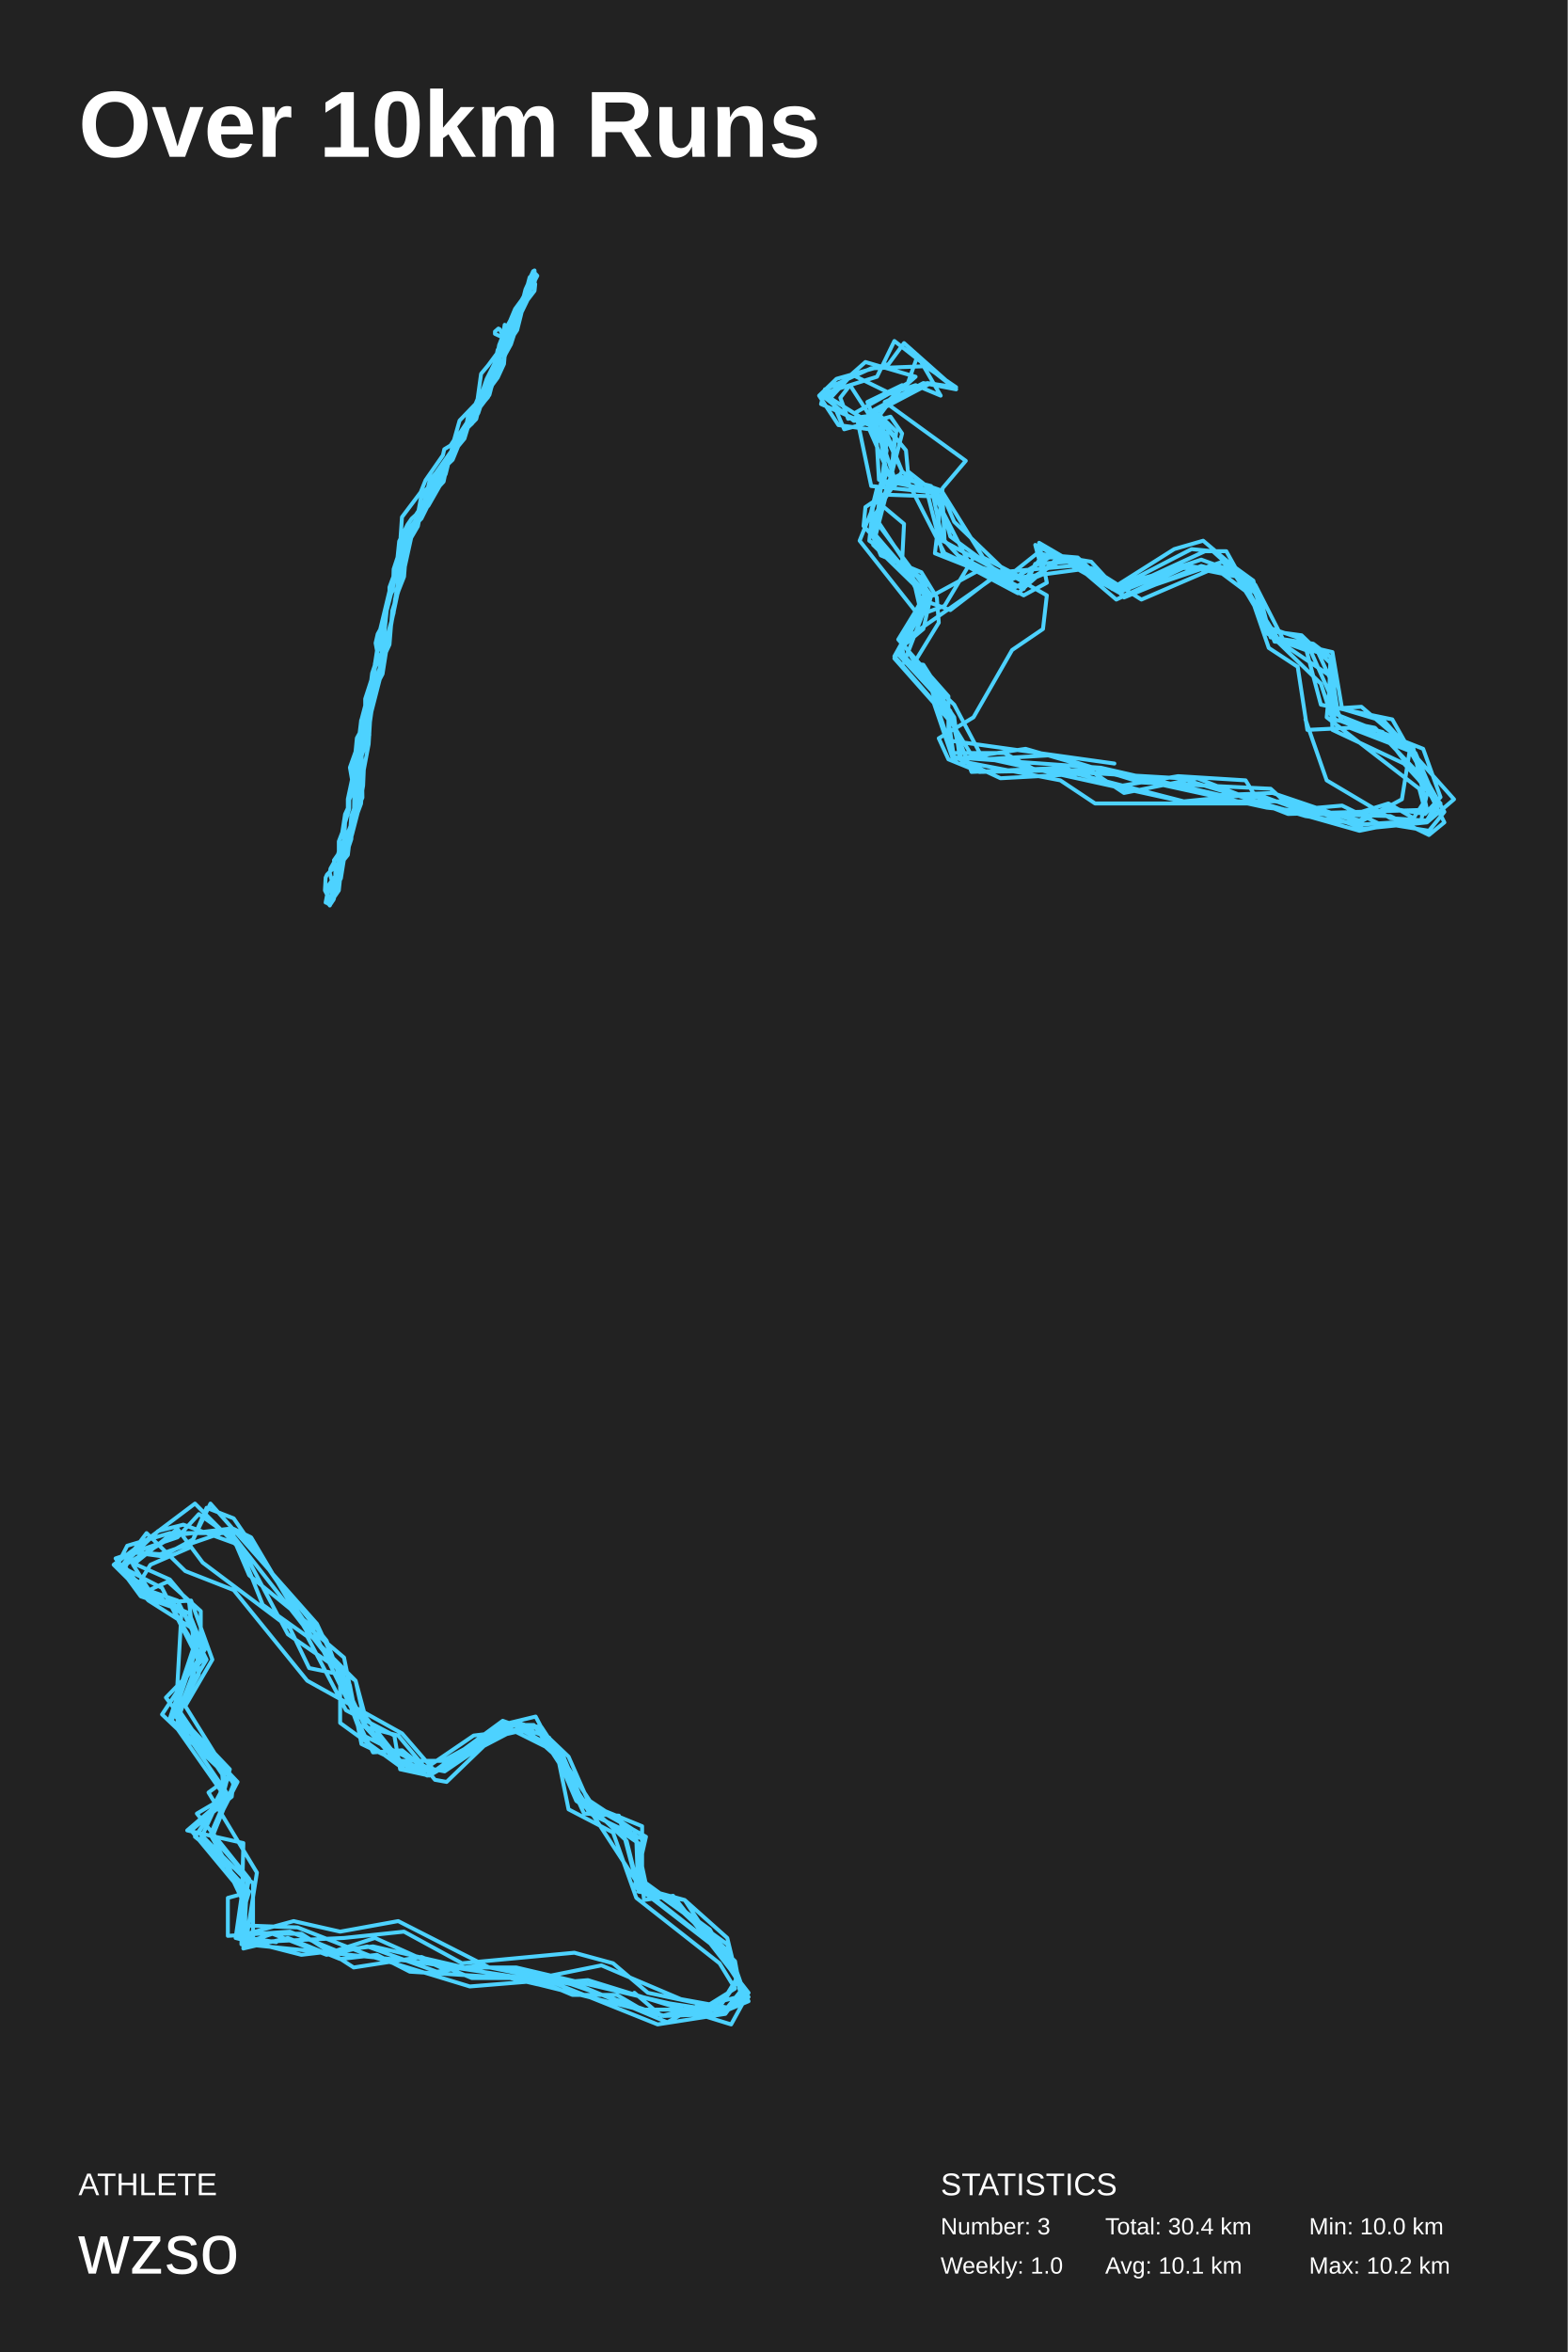
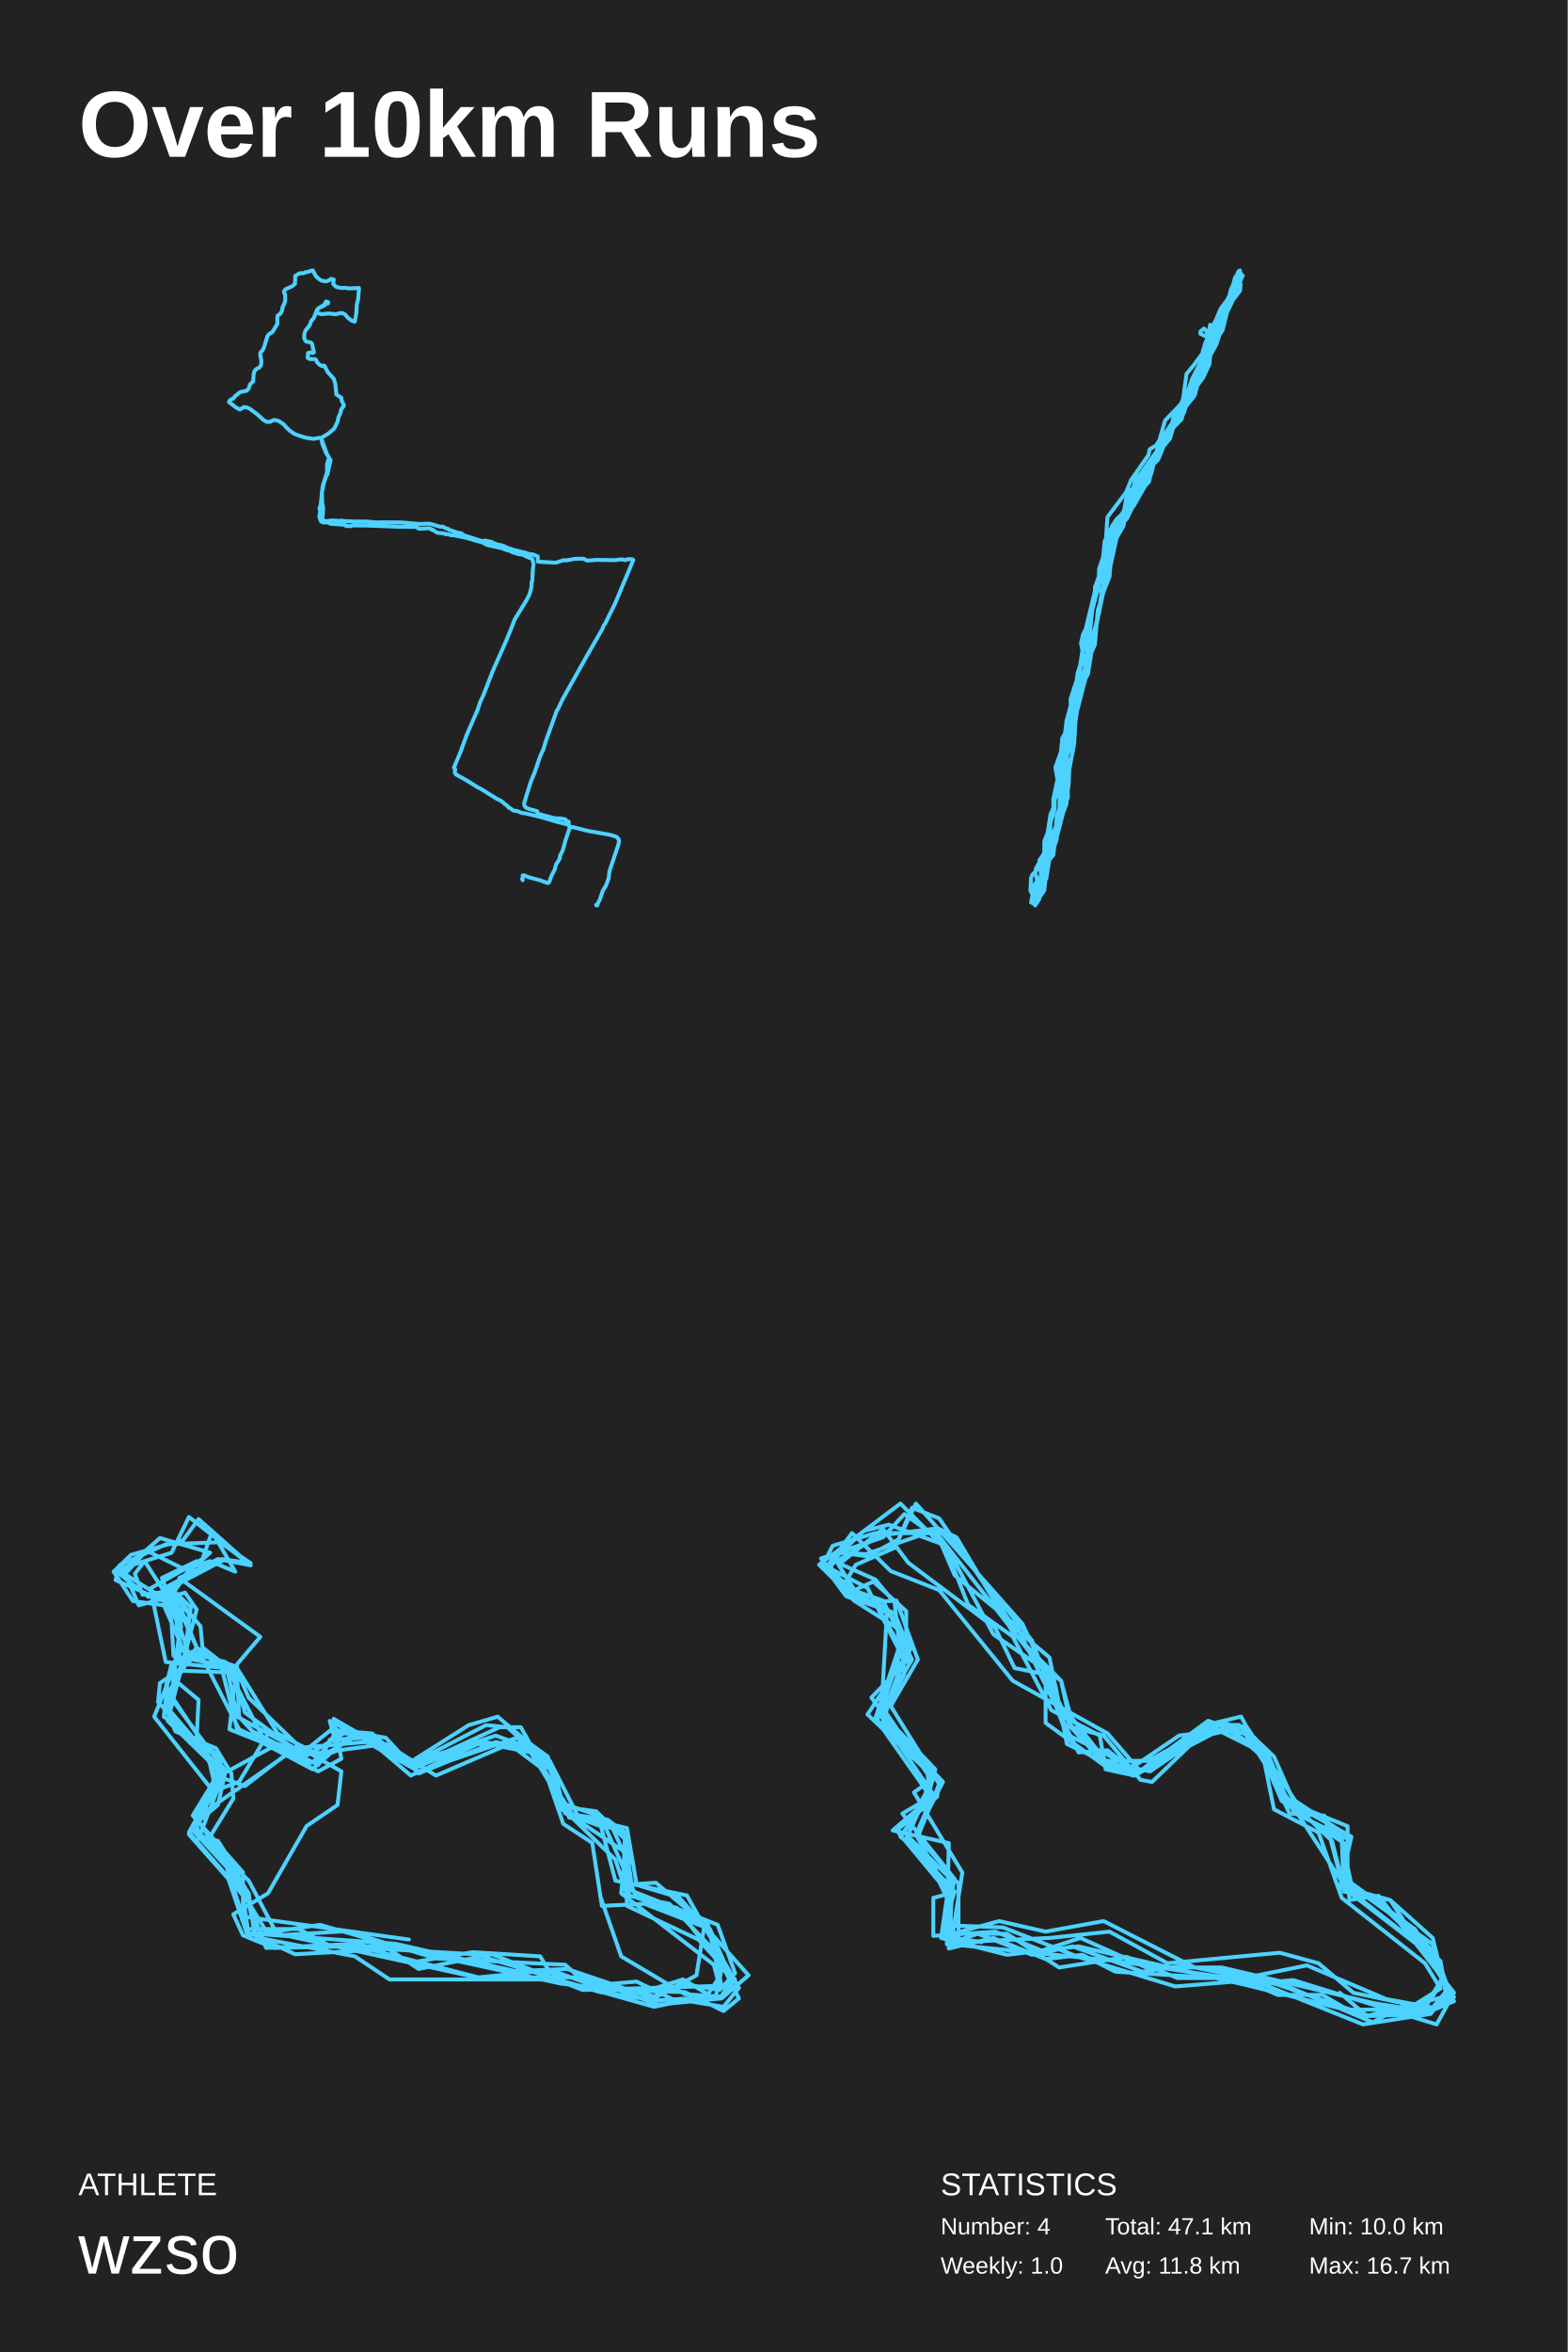
<svg xmlns="http://www.w3.org/2000/svg" baseProfile="full" height="300mm" version="1.1" viewBox="0,0,200,300" width="200mm">
  <defs />
  <rect fill="#222222" height="300" width="200" x="0" y="0" />
  <text fill="#FFFFFF" style="font-size:12px; font-family:Arial; font-weight:bold;" x="10" y="20">Over 10km Runs</text>
  <text fill="#FFFFFF" style="font-size:4px; font-family:Arial" x="10" y="280">ATHLETE</text>
  <text fill="#FFFFFF" style="font-size:9px; font-family:Arial" x="10" y="290">wzso</text>
  <text fill="#FFFFFF" style="font-size:4px; font-family:Arial" x="120" y="280">STATISTICS</text>
-   <text fill="#FFFFFF" style="font-size:3px; font-family:Arial" x="120" y="285">Number: 3</text>
+   <text fill="#FFFFFF" style="font-size:3px; font-family:Arial" x="120" y="285">Number: 4</text>
  <text fill="#FFFFFF" style="font-size:3px; font-family:Arial" x="120" y="290">Weekly: 1.0</text>
-   <text fill="#FFFFFF" style="font-size:3px; font-family:Arial" x="141" y="285">Total: 30.4 km</text>
-   <text fill="#FFFFFF" style="font-size:3px; font-family:Arial" x="141" y="290">Avg: 10.1 km</text>
+   <text fill="#FFFFFF" style="font-size:3px; font-family:Arial" x="141" y="285">Total: 47.1 km</text>
+   <text fill="#FFFFFF" style="font-size:3px; font-family:Arial" x="141" y="290">Avg: 11.8 km</text>
  <text fill="#FFFFFF" style="font-size:3px; font-family:Arial" x="167" y="285">Min: 10.0 km</text>
-   <text fill="#FFFFFF" style="font-size:3px; font-family:Arial" x="167" y="290">Max: 10.2 km</text>
-   <polyline fill="none" points="64.296,42.677 64.65,43.158 64.473,43.639 62.26,46.621 61.375,47.68 60.843,51.528 60.047,53.837 59.338,55.087 58.099,56.626 56.151,60.282 55.089,61.725 54.203,62.591 53.672,63.649 53.229,66.054 51.016,69.132 50.75,72.403 49.334,77.887 48.803,82.985 48.448,83.947 47.829,84.621 47.563,88.276 46.766,90.777 46.501,93.567 46.058,95.491 45.615,97.896 45.792,100.301 45.35,103.572 44.553,106.938 42.605,109.728 43.136,113.095 42.074,115.5 42.782,114.057 42.871,111.46 43.668,109.921 44.376,109.055 44.641,106.842 44.996,105.015 45.704,103.091 45.881,101.936 45.704,98.665 45.881,96.645 46.235,94.818 46.766,93.952 47.032,90.97 47.475,89.238 48.006,87.699 48.271,85.775 49.688,80.965 50.485,76.251 51.547,73.558 51.901,69.132 53.583,66.15 53.761,65.381 54.646,64.515 56.239,61.725 56.859,60.282 56.771,59.705 58.896,56.145 59.161,55.087 60.755,53.452 61.109,52.009 62.26,50.662 62.791,49.123 63.499,48.161 64.296,46.429 64.385,45.371 65.182,43.928 66.421,40.08 67.306,38.252 68.192,37.097 68.28,36.232 67.926,36.232 67.572,36.713 67.306,37.675 65.27,41.33 64.562,43.639 63.588,45.563 62.525,48.545 61.375,50.373 60.047,53.163 58.453,55.568 57.656,57.204 57.39,58.262 54.823,61.244 53.938,64.996 53.052,66.535 52.078,67.401 51.016,69.613 50.662,73.077 49.511,76.251 49.511,77.117 49.157,77.887 48.36,81.638 48.803,83.466 47.74,85.294 47.386,88.565 46.058,92.413 45.792,95.876 45.261,97.319 45.173,103.091 44.818,105.111 44.022,107.131 43.49,107.612 43.136,108.959 43.225,110.017 41.72,111.556 41.543,111.941 41.454,113.576 41.897,114.442 42.251,114.249 43.49,112.037 44.199,107.612 45.084,104.149 46.058,101.263 45.792,97.704 46.235,95.491 46.501,94.24 47.032,93.278 47.386,90.777 48.448,86.641 48.803,85.967 49.245,83.178 49.688,82.216 50.042,77.887 51.282,73.942 52.698,67.497 55.266,63.36 58.276,56.434 59.515,54.125 59.692,53.163 61.552,51.047 62.26,49.508 63.057,46.91 64.916,43.543 66.244,39.695 68.192,35.847 68.015,35.173 68.28,35.654 68.192,36.039 67.129,37.867 64.739,43.254 64.473,44.313 63.322,46.429 63.145,47.776 59.869,53.837 57.213,58.166 56.682,59.993 55.089,62.302 53.761,64.515 53.406,66.15 51.901,68.074 50.662,71.249 50.219,72.596 50.131,75.289 49.511,76.444 48.714,79.907 48.183,80.869 47.917,82.023 48.094,82.985 47.652,85.871 46.589,89.142 46.589,90.008 46.058,92.028 45.704,95.01 45.084,97.511 45.084,100.589 44.553,102.032 44.553,103.187 44.022,104.918 43.933,106.746 43.49,108.766 43.668,109.44 43.225,113.576 42.162,115.115 42.517,114.827 42.694,113.672 42.074,111.364 42.162,110.786 44.553,106.554 45.084,104.245 46.235,101.744 46.146,96.357 47.12,93.759 47.032,92.22 47.209,90.97 47.652,89.719 47.74,87.41 49.245,82.697 51.636,71.345 51.901,68.459 52.167,67.882 52.964,67.016 54.115,65.092 56.594,59.512 58.187,56.915 59.781,53.74 62.171,50.373 62.614,49.123 63.676,47.391 65.093,43.543 65.801,40.753 68.192,35.27 68.192,34.5 68.015,34.596 67.661,35.366 67.129,37.578 64.916,41.427 64.208,43.928 63.499,44.601 63.145,46.237 62.083,48.353 61.552,49.892 61.109,50.47 60.666,51.528 58.63,53.644 57.922,56.145 57.479,56.819 56.682,57.3 56.505,58.069 54.292,61.244 53.672,62.783 51.282,65.958 51.104,68.555 51.37,69.71 51.104,71.153 49.688,75.385 49.068,79.522 48.006,83.755 47.475,88.276 46.766,89.911 46.058,93.182 45.527,94.144 45.35,95.972 45.527,96.742 45.084,98.281 45.527,100.205 45.261,101.551 45.35,102.706 44.818,104.053 44.641,106.361 44.11,107.227 44.022,108.478 43.49,109.151 43.402,111.46 43.048,112.133 42.694,114.057 41.897,115.308 41.897,114.827 42.251,114.346 42.339,113.287 42.782,112.037 42.782,110.69 44.022,109.151 44.907,106.457 45.881,102.706 46.324,100.205 46.412,98.185 47.032,94.914 47.297,90.489 48.98,83.755 48.803,82.504 49.511,80.773 50.219,78.175 50.396,76.444 51.016,73.942 51.016,72.692 51.813,69.229 52.61,67.305 53.761,66.15 55.0,63.649 55.266,62.783 56.151,61.725 56.859,60.474 57.213,59.031 57.125,58.55 57.39,57.877 59.073,55.472 59.958,53.644 62.437,50.373 63.854,44.89 64.562,43.254 65.447,42.292 65.978,40.753 67.041,38.637 67.306,37.097 68.103,35.751 68.103,34.885 67.572,35.366 67.041,37.386 64.473,42.004 63.676,44.024 63.322,45.948 62.26,48.642 61.109,50.758 61.109,52.009 60.047,52.971 58.364,56.434 55.708,60.186 55.443,61.244 55.0,61.917 53.938,64.322 53.052,65.669 52.521,66.15 51.99,66.92 50.927,69.036 50.573,72.499 49.688,74.904 49.688,75.385 48.271,81.254 48.094,82.6 48.183,83.755 47.475,85.871 47.032,89.43 46.058,91.932 46.146,93.375 45.704,94.914 44.641,97.896 44.907,99.435 44.376,101.936 44.376,103.091 44.022,103.86 43.668,106.169 43.225,107.323 43.225,108.959 43.579,109.921 43.225,111.171 41.985,112.806 41.543,115.115 41.808,115.211 42.251,115.211 42.605,114.634 42.782,112.133 43.313,110.979 43.313,110.305 43.933,109.536 44.464,108.093 44.818,107.035 44.907,105.592 46.058,102.513 46.146,101.455 45.615,99.146 45.792,97.223 46.589,94.337 46.766,92.124 47.475,89.911 48.537,84.813 49.157,83.562 49.157,82.504 49.688,80.773 50.75,74.423 50.839,72.115 51.636,69.998 53.318,67.112 53.583,65.669 54.646,64.226 55.0,63.168 56.594,61.436 57.036,59.32 57.745,58.647 58.453,56.915 59.25,55.953 59.692,54.51 60.224,54.029 61.02,52.682 61.463,51.335 62.171,50.277 62.703,48.738 63.322,48.064 63.676,46.621 64.296,45.756 64.827,43.832 65.978,42.1 66.51,39.984 66.51,39.118 68.546,35.173 68.28,34.885 67.838,35.173 67.041,36.905 66.775,37.963 65.713,39.406 64.385,42.581 64.031,42.581 63.765,42.004 63.588,41.908 63.145,42.292 63.145,42.581 63.765,42.87 64.208,42.581 64.385,41.427" stroke="#4dd2ff" stroke-linecap="round" stroke-linejoin="round" stroke-width="0.5" />
-   <polyline fill="none" points="166.543,91.759 169.251,99.535 177.375,104.361 181.315,104.629 182.299,100.071 180.576,96.049 173.682,90.15 169.497,90.418 169.743,83.715 163.834,81.838 160.141,74.598 153.494,68.967 149.801,70.04 142.169,74.866 136.506,71.112 132.813,71.112 130.105,74.866 119.272,70.576 120.257,62.264 123.211,58.778 112.871,51.27 118.287,48.857 121.98,49.393 118.041,46.711 111.147,46.98 105.239,49.661 104.746,51.538 110.901,54.219 112.378,56.096 113.117,60.387 109.67,68.967 117.302,78.62 114.102,83.983 120.995,91.759 121.734,96.853 130.843,95.513 141.922,98.73 161.619,103.021 171.959,104.093 177.129,102.484 180.33,104.361 181.561,102.484 181.068,100.607 169.251,91.491 169.989,83.983 167.527,82.106 162.111,81.301 160.634,75.67 157.926,72.989 151.524,72.185 142.415,76.475 136.752,71.648 132.074,71.917 130.597,75.134 122.226,70.844 120.503,68.967 120.257,63.604 115.825,60.118 115.579,57.437 111.394,52.342 117.795,48.857 121.98,49.661 115.333,43.762 113.363,46.443 106.716,48.32 104.5,50.465 106.962,54.219 110.901,54.756 112.625,56.633 114.348,61.727 111.394,64.409 110.901,68.967 118.041,74.062 118.287,76.743 114.594,83.446 121.242,90.686 122.719,97.121 135.275,99.535 139.707,102.484 161.126,102.484 173.436,105.97 177.375,105.166 182.299,105.97 184.269,103.557 177.622,91.759 168.512,89.882 166.296,81.57 161.619,79.961 158.91,75.402 154.971,72.453 145.616,76.475 139.214,72.453 129.12,73.794 124.196,71.112 120.503,77.279 117.549,78.352 116.318,72.989 111.147,65.213 111.886,62.264 114.594,60.655 120.011,62.532 121.734,66.554 128.135,72.721 115.087,81.838 123.95,96.317 150.786,102.216 164.573,102.216 173.929,105.702 182.053,104.897 185.5,101.948 176.637,92.027 171.22,90.418 169.989,83.178 163.096,81.57 157.679,72.989 153.248,71.38 141.922,75.134 137.491,71.112 134.29,70.844 128.874,74.062 121.242,68.431 119.764,63.336 112.132,63.068 113.117,57.437 110.655,51.27 115.087,49.125 110.901,54.756 113.609,60.923 111.147,67.894 112.378,70.844 117.549,72.989 119.518,76.207 119.764,79.424 116.81,84.251 121.734,91.491 122.473,96.853 127.643,99.267 137.491,98.73 151.032,102.216 159.157,101.412 173.436,104.629 176.883,103.021 181.807,103.825 183.777,101.68 181.561,95.513 170.728,91.222 169.989,86.396 161.619,80.765 159.895,74.062 157.679,72.453 150.54,72.453 142.661,74.598 135.029,71.112 129.859,75.67 120.257,70.576 118.287,62.8 115.087,60.118 111.64,52.611 116.81,48.052 110.409,46.175 105.239,50.734 108.932,53.683 112.132,53.415 114.102,55.828 113.609,62.532 110.409,64.677 110.163,67.09 118.041,75.67 114.84,81.57 115.333,83.715 121.734,89.882 125.427,96.853 134.29,96.317 145.616,99.803 162.111,100.607 165.065,103.289 171.22,102.752 176.144,105.166 182.053,104.629 183.777,102.484 179.099,97.39 169.989,93.099 169.743,86.664 167.774,82.374 162.603,81.838 160.141,75.67 155.956,71.648 143.4,75.939 136.752,72.185 127.643,72.989 120.257,68.967 118.78,61.995 113.609,60.655 114.348,55.024 112.132,52.879 108.193,53.415 107.208,50.734 108.439,49.125 113.117,56.364 111.64,68.163 118.533,76.207 115.333,84.519 117.795,84.787 120.011,88.273 123.95,98.462 135.767,97.926 142.415,100.339 150.293,98.998 158.91,99.535 159.895,101.144 167.281,103.825 177.375,104.093 182.299,106.506 184.269,104.897 181.315,98.998 175.406,92.831 169.989,91.759 168.512,87.2 161.865,80.765 158.418,73.525 153.248,72.185 143.4,76.207 139.214,71.648 136.014,71.112 129.612,74.866 120.503,70.576 115.825,61.459 114.348,61.191 112.132,64.141 115.333,66.822 115.087,71.648 117.549,76.475 121.242,77.816 127.889,72.721 133.552,75.939 133.059,80.229 129.12,82.91 124.196,91.491 119.764,94.172 120.995,96.853 124.935,98.462 138.968,98.194 143.4,101.144 152.755,99.267 164.327,103.825 182.053,103.289 180.33,95.513 171.22,92.027 167.281,83.178 162.85,81.57 157.679,73.525 151.032,72.185 143.153,75.402 132.567,69.235 133.552,74.33 130.597,75.939 123.95,72.453 119.026,62.8 111.147,61.995 109.178,52.611 115.825,48.857 117.056,45.371 120.011,50.465 116.81,49.125 113.609,50.197 108.685,47.784 105.977,50.734 107.701,54.756 113.609,53.147 115.087,55.292 111.394,69.503 118.287,76.207 114.102,83.715 119.026,89.346 121.488,96.585 140.445,97.926 155.71,101.412 162.357,101.144 173.436,104.897 178.853,101.948 179.837,95.781 172.205,92.831 166.789,93.099 165.558,85.055 161.865,82.642 158.91,74.062 154.725,70.308 152.017,70.04 142.661,74.866 132.074,69.503 133.059,73.257 131.09,74.062 125.427,71.112 120.257,62.8 112.132,61.191 111.64,52.611 118.78,48.857 121.98,49.661 114.102,43.494 111.886,48.052 104.992,50.197 113.117,55.292 115.087,60.118 111.394,66.017 118.78,75.939 117.795,80.229 114.594,82.91 118.78,87.737 121.488,96.049 128.135,96.049 132.074,98.194 150.54,99.267 166.543,104.093 173.682,105.166 182.053,104.629 183.284,102.484 176.391,93.368 170.236,91.759 170.236,85.055 166.05,81.033 162.111,80.497 156.448,70.308 153.74,70.308 142.661,75.402 137.491,71.38 132.321,70.576 128.628,73.525 125.427,72.453 117.549,76.743 114.594,81.57 120.995,88.809 120.995,94.44 142.169,97.39" stroke="#4dd2ff" stroke-linecap="round" stroke-linejoin="round" stroke-width="0.5" />
-   <polyline fill="none" points="80.93,254.182 84.387,257.14 95.253,254.451 90.561,246.113 80.93,239.12 78.954,231.59 74.509,231.321 71.299,224.328 67.101,220.562 60.433,221.369 54.506,225.404 51.543,225.673 46.604,220.293 40.43,207.115 26.848,191.784 24.131,197.432 19.192,199.584 17.71,202.004 20.18,204.425 24.378,204.156 27.095,211.687 23.637,217.604 29.811,227.555 27.095,234.279 30.799,242.079 30.058,247.189 38.454,249.341 47.591,248.265 68.582,253.106 75.003,252.568 93.277,258.216 94.759,255.527 93.524,250.147 81.671,241.003 81.918,234.548 75.25,231.321 68.829,220.562 66.113,219.756 55.494,225.942 51.543,225.673 43.393,219.756 43.393,213.57 39.442,212.763 36.973,207.652 25.86,199.315 22.649,195.011 16.97,199.584 19.686,203.887 24.131,205.77 25.86,210.073 22.649,219.487 29.07,228.9 26.848,234.01 31.046,241.541 29.07,242.079 29.07,246.92 36.973,246.382 42.899,248.803 47.838,247.189 56.235,250.954 65.866,250.954 85.375,255.527 92.29,256.602 95.5,255.258 92.29,249.072 81.671,240.734 68.335,220.293 65.372,219.756 56.482,224.597 51.049,224.597 46.604,220.024 45.369,214.376 36.726,208.459 31.293,198.239 24.872,191.784 14.5,199.584 17.216,202.273 22.649,204.156 26.354,211.687 22.649,217.873 28.823,227.017 26.601,228.631 32.774,238.851 31.54,246.651 37.466,245.037 43.393,246.382 50.802,245.037 62.409,250.954 70.064,252.03 76.732,250.685 86.857,254.989 92.784,256.064 94.759,253.644 92.784,247.996 81.918,240.196 81.918,232.934 74.015,229.707 68.335,218.949 63.89,220.024 55.494,225.942 51.296,221.1 39.195,214.376 29.811,202.811 23.637,200.391 18.698,195.549 15.241,200.122 18.945,204.156 24.872,207.921 25.366,213.57 22.402,218.949 29.317,226.479 25.366,233.741 31.54,239.927 31.046,248.534 36.726,247.189 43.393,249.879 48.085,249.341 52.284,251.492 65.372,252.299 84.881,257.14 91.549,256.333 94.018,252.299 92.784,247.189 87.351,242.348 81.424,240.734 79.942,234.817 74.262,229.438 70.311,222.714 66.854,220.831 63.396,221.1 56.976,227.286 55.494,227.017 50.802,221.369 45.616,220.024 41.665,209.266 30.552,195.549 21.662,195.549 16.229,197.163 14.994,199.584 17.957,203.618 21.909,204.963 25.86,211.687 21.168,216.528 28.576,226.479 27.835,229.976 24.872,234.279 32.28,240.196 32.28,247.727 43.887,247.189 51.543,246.382 58.951,250.416 73.274,249.072 78.213,250.416 82.659,254.182 90.314,255.795 93.771,253.644 91.796,250.416 81.177,242.079 78.213,233.741 72.534,230.783 71.052,223.521 65.125,220.562 54.753,226.479 51.049,225.673 50.308,221.369 44.134,218.142 39.195,208.728 33.515,204.694 30.305,196.625 25.366,193.129 22.649,196.087 14.747,198.777 18.204,203.349 22.896,204.963 26.354,210.073 20.674,218.68 28.329,225.942 28.576,229.438 23.884,233.472 31.046,235.086 30.799,245.575 37.96,245.844 47.591,249.61 59.939,253.375 69.817,252.568 83.893,258.216 92.537,256.871 94.512,254.182 93.771,250.147 84.881,241.81 82.659,241.541 80.93,233.472 75.25,229.707 69.076,220.293 66.854,220.024 54.506,226.479 46.11,222.445 44.628,214.914 29.07,195.011 22.402,195.818 15.488,199.853 20.674,202.542 24.625,210.342 21.662,219.218 29.811,227.017 29.564,229.169 24.378,233.472 31.293,241.81 31.293,247.996 52.53,250.147 68.582,252.568 73.027,254.451 78.707,254.451 81.918,256.333 91.549,256.333 94.018,252.837 92.784,248.803 85.869,242.348 80.93,240.734 82.412,234.279 74.262,229.707 71.546,223.252 68.088,220.024 65.372,220.024 56.729,225.942 51.296,224.866 46.604,218.949 45.369,214.376 39.195,208.19 32.034,196.087 29.811,195.011 20.427,198.239 16.97,197.97 15.735,200.391 23.143,205.77 22.402,218.949 30.305,227.286 26.848,234.01 31.046,238.851 30.799,247.996 34.75,246.651 41.665,249.341 46.851,248.265 55.741,251.492 61.174,250.685 74.262,253.375 85.128,257.947 89.079,255.795 92.784,256.333 95.5,254.72 87.351,242.348 81.424,241.272 81.177,234.548 78.46,231.59 75.497,230.783 72.534,224.059 68.582,220.293 61.421,221.907 55.494,225.942 45.863,221.1 43.887,211.418 39.442,207.652 29.811,193.667 26.354,192.322 24.625,196.356 20.674,198.508 16.723,197.97 15.735,199.584 18.451,203.08 21.415,201.735 25.613,205.501 25.613,210.88 22.649,218.68 29.317,225.673 28.329,229.438 25.119,231.321 31.787,239.658 30.305,246.651 38.454,246.651 45.122,250.954 53.765,249.61 60.186,252.299 70.558,252.299 84.634,257.14 92.29,256.871 95.5,254.182 85.869,241.81 82.165,242.348 81.424,235.086 73.521,229.707 70.064,221.638 64.137,219.487 55.0,226.21 51.296,223.252 47.591,223.521 39.689,207.383 31.787,200.929 30.058,196.894 23.39,194.474 20.18,195.28 16.229,199.046 21.662,201.466 24.131,204.425 24.872,210.88 21.909,219.487 28.329,228.631 25.613,234.548 31.787,241.272 30.058,246.92 35.244,247.727" stroke="#4dd2ff" stroke-linecap="round" stroke-linejoin="round" stroke-width="0.5" />
+   <text fill="#FFFFFF" style="font-size:3px; font-family:Arial" x="167" y="290">Max: 16.7 km</text>
+   <polyline fill="none" points="76.191,115.347 76.226,115.462 76.05,115.424 76.121,115.5 76.121,115.404 76.173,115.424 76.525,114.736 76.912,113.59 77.298,112.979 77.544,112.329 77.667,111.909 77.755,111.126 78.916,107.649 78.968,107.306 78.933,107.038 78.652,106.733 77.843,106.484 74.943,105.969 73.062,105.491 72.728,105.548 72.535,105.281 72.552,104.803 72.183,104.651 72.148,104.517 71.568,104.402 70.724,104.364 68.685,103.81 68.562,103.734 68.562,103.524 68.474,103.447 67.525,103.199 67.068,102.989 66.892,102.74 66.874,102.416 67.7,99.76 68.193,98.576 68.931,96.418 69.318,95.596 69.634,94.527 71.04,90.63 71.199,90.419 71.779,89.178 74.925,83.562 76.841,80.238 76.999,79.817 77.21,79.531 78.458,77.009 80.796,71.431 80.673,71.335 80.304,71.316 80.041,71.335 79.812,71.45 79.513,71.373 79.091,71.354 78.546,71.45 76.121,71.412 74.908,71.507 74.521,71.297 74.275,71.259 73.167,71.297 72.675,71.431 72.535,71.393 72.288,71.488 71.919,71.45 70.9,71.775 68.632,71.641 68.597,70.972 68.017,70.724 67.525,70.667 67.085,70.514 65.521,70.132 64.642,69.845 64.343,69.673 63.921,69.539 63.271,69.406 62.691,69.119 61.882,68.947 61.618,69.005 61.319,68.966 59.087,68.24 58.929,68.068 58.788,68.011 58.366,67.935 57.294,67.572 57.101,67.419 56.925,67.419 56.485,67.171 56.169,67.19 54.991,66.846 54.534,66.788 53.69,66.846 51.212,66.636 48.786,66.616 47.96,66.636 46.817,66.521 45.393,66.521 43.899,66.464 43.618,66.387 43.442,66.445 42.387,66.387 41.473,66.464 41.175,66.292 41.104,66.234 41.21,65.375 41.21,64.668 41.104,64.133 41.069,62.738 41.315,61.63 41.632,60.675 41.772,60.522 42.176,58.669 42.001,58.516 41.93,58.287 41.632,57.828 41.139,56.663 41.016,55.994 40.77,55.841 40.014,55.975 39.856,55.956 39.065,55.841 37.993,55.517 37.536,55.326 36.956,54.924 36.463,54.447 36.2,54.122 35.567,53.702 35.092,53.568 34.829,53.606 34.46,53.816 34.002,53.797 33.598,53.549 32.79,52.823 31.858,52.135 31.471,51.963 31.12,51.925 30.592,52.23 30.118,51.982 29.204,51.275 29.344,51.046 29.538,50.912 29.748,50.855 29.977,50.549 30.504,50.11 30.75,49.976 31.401,49.861 31.542,49.766 31.735,49.537 31.893,49.04 32.297,48.639 32.35,47.779 32.456,47.359 32.649,47.11 33.124,46.843 33.299,46.575 33.352,46.078 33.194,45.276 33.229,44.97 33.475,44.722 33.686,44.302 34.126,42.85 34.354,42.601 34.741,42.372 35.391,41.302 35.374,40.461 35.444,40.232 35.76,40.022 35.989,39.601 36.042,39.2 36.323,38.608 36.393,38.264 36.393,37.729 36.235,37.232 36.253,37.118 36.428,36.888 37.255,36.525 37.641,36.2 37.659,35.188 38.221,34.863 38.731,34.844 38.924,34.729 39.241,34.691 39.733,34.519 39.909,34.5 40.313,35.245 40.717,35.608 41.034,35.799 41.614,35.895 42.053,35.723 42.212,35.57 42.581,35.646 42.51,36.22 42.897,36.602 43.565,36.735 44.11,36.716 44.514,36.793 45.78,36.735 45.798,36.812 45.692,38.13 45.516,38.856 45.464,39.945 45.253,41.034 44.831,40.882 44.391,40.538 44.04,40.117 43.671,39.926 43.477,39.926 42.844,40.079 41.895,39.984 41.034,40.079 40.542,39.945 40.383,39.735 40.647,39.315 41.403,38.952 41.596,38.723 41.842,38.703 41.86,38.531 41.596,38.455 41.368,38.875 40.665,39.296 40.454,39.487 40.014,40.595 39.698,40.939 39.522,41.474 38.995,42.123 38.837,42.544 38.801,43.06 38.907,43.365 39.048,43.556 39.592,43.671 39.786,43.786 40.049,44.951 39.926,45.028 39.54,44.951 39.294,45.028 39.258,45.658 39.505,45.792 40.208,45.811 40.348,45.926 40.454,46.212 40.805,46.556 41.122,46.709 41.28,46.613 41.403,46.671 41.807,47.454 42.581,48.314 42.774,48.944 42.915,50.32 43.548,50.74 43.583,51.084 43.864,51.657 43.864,51.791 43.636,52.039 43.46,52.441 43.477,52.574 43.178,53.243 43.073,53.759 42.651,54.657 41.842,55.345 41.087,55.784 40.999,55.956 41.702,57.905 41.983,58.363 41.719,59.242 41.737,59.968 41.684,60.369 41.157,62.051 40.911,64.419 40.753,64.859 40.858,65.26 40.735,65.929 40.946,66.502 41.192,66.636 41.878,66.655 42.159,66.808 44.022,66.941 44.163,67.113 44.374,67.075 44.673,67.132 44.971,67.018 46.923,67.037 50.948,67.19 53.022,67.209 53.181,67.247 53.374,67.419 53.726,67.438 54.71,67.381 54.956,67.457 55.132,67.61 55.167,67.553 55.782,67.954 56.679,68.03 56.855,68.164 57.118,68.107 57.54,68.279 57.698,68.24 59.421,68.584 61.601,69.215 61.987,69.444 62.409,69.578 63.939,69.902 64.659,70.17 65.081,70.265 65.345,70.437 66.189,70.686 66.663,70.743 67.454,71.125 67.894,71.259 68.07,71.927 67.964,72.806 67.911,74.105 67.806,74.315 67.824,74.659 67.718,75.252 67.525,75.863 67.191,76.531 65.679,78.977 65.275,80.027 64.589,81.709 62.884,85.548 61.671,88.662 61.249,89.579 60.95,90.496 59.562,93.686 58.718,95.997 57.909,97.908 58.067,98.118 58.032,98.576 58.173,98.786 59.456,99.493 61.021,100.467 61.319,100.601 63.394,101.9 63.816,102.091 64.132,102.301 64.413,102.568 64.659,102.721 64.888,103.008 64.993,103.027 65.521,103.409 65.907,103.428 66.575,103.695 67.05,103.753 68.913,104.192 71.199,104.861 72.201,105.109 72.359,105.09 72.587,105.224 72.658,105.453 72.64,105.739 72.165,107.115 71.779,108.509 71.445,109.139 71.41,109.502 70.917,110.324 70.759,110.935 70.32,111.794 70.056,112.539 69.951,112.616 69.757,112.597 68.808,112.253 67.56,111.928 66.839,111.642 66.681,111.661 66.716,111.928 66.611,112.081 66.681,112.272" stroke="#4dd2ff" stroke-linecap="round" stroke-linejoin="round" stroke-width="0.5" />
+   <polyline fill="none" points="154.296,42.677 154.65,43.158 154.473,43.639 152.26,46.621 151.375,47.68 150.843,51.528 150.047,53.837 149.338,55.087 148.099,56.626 146.151,60.282 145.089,61.725 144.203,62.591 143.672,63.649 143.229,66.054 141.016,69.132 140.75,72.403 139.334,77.887 138.803,82.985 138.448,83.947 137.829,84.621 137.563,88.276 136.766,90.777 136.501,93.567 136.058,95.491 135.615,97.896 135.792,100.301 135.35,103.572 134.553,106.938 132.605,109.728 133.136,113.095 132.074,115.5 132.782,114.057 132.871,111.46 133.668,109.921 134.376,109.055 134.641,106.842 134.996,105.015 135.704,103.091 135.881,101.936 135.704,98.665 135.881,96.645 136.235,94.818 136.766,93.952 137.032,90.97 137.475,89.238 138.006,87.699 138.271,85.775 139.688,80.965 140.485,76.251 141.547,73.558 141.901,69.132 143.583,66.15 143.761,65.381 144.646,64.515 146.239,61.725 146.859,60.282 146.771,59.705 148.896,56.145 149.161,55.087 150.755,53.452 151.109,52.009 152.26,50.662 152.791,49.123 153.499,48.161 154.296,46.429 154.385,45.371 155.182,43.928 156.421,40.08 157.306,38.252 158.192,37.097 158.28,36.232 157.926,36.232 157.572,36.713 157.306,37.675 155.27,41.33 154.562,43.639 153.588,45.563 152.525,48.545 151.375,50.373 150.047,53.163 148.453,55.568 147.656,57.204 147.39,58.262 144.823,61.244 143.938,64.996 143.052,66.535 142.078,67.401 141.016,69.613 140.662,73.077 139.511,76.251 139.511,77.117 139.157,77.887 138.36,81.638 138.803,83.466 137.74,85.294 137.386,88.565 136.058,92.413 135.792,95.876 135.261,97.319 135.173,103.091 134.818,105.111 134.022,107.131 133.49,107.612 133.136,108.959 133.225,110.017 131.72,111.556 131.543,111.941 131.454,113.576 131.897,114.442 132.251,114.249 133.49,112.037 134.199,107.612 135.084,104.149 136.058,101.263 135.792,97.704 136.235,95.491 136.501,94.24 137.032,93.278 137.386,90.777 138.448,86.641 138.803,85.967 139.245,83.178 139.688,82.216 140.042,77.887 141.282,73.942 142.698,67.497 145.266,63.36 148.276,56.434 149.515,54.125 149.692,53.163 151.552,51.047 152.26,49.508 153.057,46.91 154.916,43.543 156.244,39.695 158.192,35.847 158.015,35.173 158.28,35.654 158.192,36.039 157.129,37.867 154.739,43.254 154.473,44.313 153.322,46.429 153.145,47.776 149.869,53.837 147.213,58.166 146.682,59.993 145.089,62.302 143.761,64.515 143.406,66.15 141.901,68.074 140.662,71.249 140.219,72.596 140.131,75.289 139.511,76.444 138.714,79.907 138.183,80.869 137.917,82.023 138.094,82.985 137.652,85.871 136.589,89.142 136.589,90.008 136.058,92.028 135.704,95.01 135.084,97.511 135.084,100.589 134.553,102.032 134.553,103.187 134.022,104.918 133.933,106.746 133.49,108.766 133.668,109.44 133.225,113.576 132.162,115.115 132.517,114.827 132.694,113.672 132.074,111.364 132.162,110.786 134.553,106.554 135.084,104.245 136.235,101.744 136.146,96.357 137.12,93.759 137.032,92.22 137.209,90.97 137.652,89.719 137.74,87.41 139.245,82.697 141.636,71.345 141.901,68.459 142.167,67.882 142.964,67.016 144.115,65.092 146.594,59.512 148.187,56.915 149.781,53.74 152.171,50.373 152.614,49.123 153.676,47.391 155.093,43.543 155.801,40.753 158.192,35.27 158.192,34.5 158.015,34.596 157.661,35.366 157.129,37.578 154.916,41.427 154.208,43.928 153.499,44.601 153.145,46.237 152.083,48.353 151.552,49.892 151.109,50.47 150.666,51.528 148.63,53.644 147.922,56.145 147.479,56.819 146.682,57.3 146.505,58.069 144.292,61.244 143.672,62.783 141.282,65.958 141.104,68.555 141.37,69.71 141.104,71.153 139.688,75.385 139.068,79.522 138.006,83.755 137.475,88.276 136.766,89.911 136.058,93.182 135.527,94.144 135.35,95.972 135.527,96.742 135.084,98.281 135.527,100.205 135.261,101.551 135.35,102.706 134.818,104.053 134.641,106.361 134.11,107.227 134.022,108.478 133.49,109.151 133.402,111.46 133.048,112.133 132.694,114.057 131.897,115.308 131.897,114.827 132.251,114.346 132.339,113.287 132.782,112.037 132.782,110.69 134.022,109.151 134.907,106.457 135.881,102.706 136.324,100.205 136.412,98.185 137.032,94.914 137.297,90.489 138.98,83.755 138.803,82.504 139.511,80.773 140.219,78.175 140.396,76.444 141.016,73.942 141.016,72.692 141.813,69.229 142.61,67.305 143.761,66.15 145.0,63.649 145.266,62.783 146.151,61.725 146.859,60.474 147.213,59.031 147.125,58.55 147.39,57.877 149.073,55.472 149.958,53.644 152.437,50.373 153.854,44.89 154.562,43.254 155.447,42.292 155.978,40.753 157.041,38.637 157.306,37.097 158.103,35.751 158.103,34.885 157.572,35.366 157.041,37.386 154.473,42.004 153.676,44.024 153.322,45.948 152.26,48.642 151.109,50.758 151.109,52.009 150.047,52.971 148.364,56.434 145.708,60.186 145.443,61.244 145.0,61.917 143.938,64.322 143.052,65.669 142.521,66.15 141.99,66.92 140.927,69.036 140.573,72.499 139.688,74.904 139.688,75.385 138.271,81.254 138.094,82.6 138.183,83.755 137.475,85.871 137.032,89.43 136.058,91.932 136.146,93.375 135.704,94.914 134.641,97.896 134.907,99.435 134.376,101.936 134.376,103.091 134.022,103.86 133.668,106.169 133.225,107.323 133.225,108.959 133.579,109.921 133.225,111.171 131.985,112.806 131.543,115.115 131.808,115.211 132.251,115.211 132.605,114.634 132.782,112.133 133.313,110.979 133.313,110.305 133.933,109.536 134.464,108.093 134.818,107.035 134.907,105.592 136.058,102.513 136.146,101.455 135.615,99.146 135.792,97.223 136.589,94.337 136.766,92.124 137.475,89.911 138.537,84.813 139.157,83.562 139.157,82.504 139.688,80.773 140.75,74.423 140.839,72.115 141.636,69.998 143.318,67.112 143.583,65.669 144.646,64.226 145.0,63.168 146.594,61.436 147.036,59.32 147.745,58.647 148.453,56.915 149.25,55.953 149.692,54.51 150.224,54.029 151.02,52.682 151.463,51.335 152.171,50.277 152.703,48.738 153.322,48.064 153.676,46.621 154.296,45.756 154.827,43.832 155.978,42.1 156.51,39.984 156.51,39.118 158.546,35.173 158.28,34.885 157.838,35.173 157.041,36.905 156.775,37.963 155.713,39.406 154.385,42.581 154.031,42.581 153.765,42.004 153.588,41.908 153.145,42.292 153.145,42.581 153.765,42.87 154.208,42.581 154.385,41.427" stroke="#4dd2ff" stroke-linecap="round" stroke-linejoin="round" stroke-width="0.5" />
+   <polyline fill="none" points="76.543,241.759 79.251,249.535 87.375,254.361 91.315,254.629 92.299,250.071 90.576,246.049 83.682,240.15 79.497,240.418 79.743,233.715 73.834,231.838 70.141,224.598 63.494,218.967 59.801,220.04 52.169,224.866 46.506,221.112 42.813,221.112 40.105,224.866 29.272,220.576 30.257,212.264 33.211,208.778 22.871,201.27 28.287,198.857 31.98,199.393 28.041,196.711 21.147,196.98 15.239,199.661 14.746,201.538 20.901,204.219 22.378,206.096 23.117,210.387 19.67,218.967 27.302,228.62 24.102,233.983 30.995,241.759 31.734,246.853 40.843,245.513 51.922,248.73 71.619,253.021 81.959,254.093 87.129,252.484 90.33,254.361 91.561,252.484 91.068,250.607 79.251,241.491 79.989,233.983 77.527,232.106 72.111,231.301 70.634,225.67 67.926,222.989 61.524,222.185 52.415,226.475 46.752,221.648 42.074,221.917 40.597,225.134 32.226,220.844 30.503,218.967 30.257,213.604 25.825,210.118 25.579,207.437 21.394,202.342 27.795,198.857 31.98,199.661 25.333,193.762 23.363,196.443 16.716,198.32 14.5,200.465 16.962,204.219 20.901,204.756 22.625,206.633 24.348,211.727 21.394,214.409 20.901,218.967 28.041,224.062 28.287,226.743 24.594,233.446 31.242,240.686 32.719,247.121 45.275,249.535 49.707,252.484 71.126,252.484 83.436,255.97 87.375,255.166 92.299,255.97 94.269,253.557 87.622,241.759 78.512,239.882 76.296,231.57 71.619,229.961 68.91,225.402 64.971,222.453 55.616,226.475 49.214,222.453 39.12,223.794 34.196,221.112 30.503,227.279 27.549,228.352 26.318,222.989 21.147,215.213 21.886,212.264 24.594,210.655 30.011,212.532 31.734,216.554 38.135,222.721 25.087,231.838 33.95,246.317 60.786,252.216 74.573,252.216 83.929,255.702 92.053,254.897 95.5,251.948 86.637,242.027 81.22,240.418 79.989,233.178 73.096,231.57 67.679,222.989 63.248,221.38 51.922,225.134 47.491,221.112 44.29,220.844 38.874,224.062 31.242,218.431 29.764,213.336 22.132,213.068 23.117,207.437 20.655,201.27 25.087,199.125 20.901,204.756 23.609,210.923 21.147,217.894 22.378,220.844 27.549,222.989 29.518,226.207 29.764,229.424 26.81,234.251 31.734,241.491 32.473,246.853 37.643,249.267 47.491,248.73 61.032,252.216 69.157,251.412 83.436,254.629 86.883,253.021 91.807,253.825 93.777,251.68 91.561,245.513 80.728,241.222 79.989,236.396 71.619,230.765 69.895,224.062 67.679,222.453 60.54,222.453 52.661,224.598 45.029,221.112 39.859,225.67 30.257,220.576 28.287,212.8 25.087,210.118 21.64,202.611 26.81,198.052 20.409,196.175 15.239,200.734 18.932,203.683 22.132,203.415 24.102,205.828 23.609,212.532 20.409,214.677 20.163,217.09 28.041,225.67 24.84,231.57 25.333,233.715 31.734,239.882 35.427,246.853 44.29,246.317 55.616,249.803 72.111,250.607 75.065,253.289 81.22,252.752 86.144,255.166 92.053,254.629 93.777,252.484 89.099,247.39 79.989,243.099 79.743,236.664 77.774,232.374 72.603,231.838 70.141,225.67 65.956,221.648 53.4,225.939 46.752,222.185 37.643,222.989 30.257,218.967 28.78,211.995 23.609,210.655 24.348,205.024 22.132,202.879 18.193,203.415 17.208,200.734 18.439,199.125 23.117,206.364 21.64,218.163 28.533,226.207 25.333,234.519 27.795,234.787 30.011,238.273 33.95,248.462 45.767,247.926 52.415,250.339 60.293,248.998 68.91,249.535 69.895,251.144 77.281,253.825 87.375,254.093 92.299,256.506 94.269,254.897 91.315,248.998 85.406,242.831 79.989,241.759 78.512,237.2 71.865,230.765 68.418,223.525 63.248,222.185 53.4,226.207 49.214,221.648 46.014,221.112 39.612,224.866 30.503,220.576 25.825,211.459 24.348,211.191 22.132,214.141 25.333,216.822 25.087,221.648 27.549,226.475 31.242,227.816 37.889,222.721 43.552,225.939 43.059,230.229 39.12,232.91 34.196,241.491 29.764,244.172 30.995,246.853 34.935,248.462 48.968,248.194 53.4,251.144 62.755,249.267 74.327,253.825 92.053,253.289 90.33,245.513 81.22,242.027 77.281,233.178 72.85,231.57 67.679,223.525 61.032,222.185 53.153,225.402 42.567,219.235 43.552,224.33 40.597,225.939 33.95,222.453 29.026,212.8 21.147,211.995 19.178,202.611 25.825,198.857 27.056,195.371 30.011,200.465 26.81,199.125 23.609,200.197 18.685,197.784 15.977,200.734 17.701,204.756 23.609,203.147 25.087,205.292 21.394,219.503 28.287,226.207 24.102,233.715 29.026,239.346 31.488,246.585 50.445,247.926 65.71,251.412 72.357,251.144 83.436,254.897 88.853,251.948 89.837,245.781 82.205,242.831 76.789,243.099 75.558,235.055 71.865,232.642 68.91,224.062 64.725,220.308 62.017,220.04 52.661,224.866 42.074,219.503 43.059,223.257 41.09,224.062 35.427,221.112 30.257,212.8 22.132,211.191 21.64,202.611 28.78,198.857 31.98,199.661 24.102,193.494 21.886,198.052 14.992,200.197 23.117,205.292 25.087,210.118 21.394,216.017 28.78,225.939 27.795,230.229 24.594,232.91 28.78,237.737 31.488,246.049 38.135,246.049 42.074,248.194 60.54,249.267 76.543,254.093 83.682,255.166 92.053,254.629 93.284,252.484 86.391,243.368 80.236,241.759 80.236,235.055 76.05,231.033 72.111,230.497 66.448,220.308 63.74,220.308 52.661,225.402 47.491,221.38 42.321,220.576 38.628,223.525 35.427,222.453 27.549,226.743 24.594,231.57 30.995,238.809 30.995,244.44 52.169,247.39" stroke="#4dd2ff" stroke-linecap="round" stroke-linejoin="round" stroke-width="0.5" />
+   <polyline fill="none" points="170.93,254.182 174.387,257.14 185.253,254.451 180.561,246.113 170.93,239.12 168.954,231.59 164.509,231.321 161.299,224.328 157.101,220.562 150.433,221.369 144.506,225.404 141.543,225.673 136.604,220.293 130.43,207.115 116.848,191.784 114.131,197.432 109.192,199.584 107.71,202.004 110.18,204.425 114.378,204.156 117.095,211.687 113.637,217.604 119.811,227.555 117.095,234.279 120.799,242.079 120.058,247.189 128.454,249.341 137.591,248.265 158.582,253.106 165.003,252.568 183.277,258.216 184.759,255.527 183.524,250.147 171.671,241.003 171.918,234.548 165.25,231.321 158.829,220.562 156.113,219.756 145.494,225.942 141.543,225.673 133.393,219.756 133.393,213.57 129.442,212.763 126.973,207.652 115.86,199.315 112.649,195.011 106.97,199.584 109.686,203.887 114.131,205.77 115.86,210.073 112.649,219.487 119.07,228.9 116.848,234.01 121.046,241.541 119.07,242.079 119.07,246.92 126.973,246.382 132.899,248.803 137.838,247.189 146.235,250.954 155.866,250.954 175.375,255.527 182.29,256.602 185.5,255.258 182.29,249.072 171.671,240.734 158.335,220.293 155.372,219.756 146.482,224.597 141.049,224.597 136.604,220.024 135.369,214.376 126.726,208.459 121.293,198.239 114.872,191.784 104.5,199.584 107.216,202.273 112.649,204.156 116.354,211.687 112.649,217.873 118.823,227.017 116.601,228.631 122.774,238.851 121.54,246.651 127.466,245.037 133.393,246.382 140.802,245.037 152.409,250.954 160.064,252.03 166.732,250.685 176.857,254.989 182.784,256.064 184.759,253.644 182.784,247.996 171.918,240.196 171.918,232.934 164.015,229.707 158.335,218.949 153.89,220.024 145.494,225.942 141.296,221.1 129.195,214.376 119.811,202.811 113.637,200.391 108.698,195.549 105.241,200.122 108.945,204.156 114.872,207.921 115.366,213.57 112.402,218.949 119.317,226.479 115.366,233.741 121.54,239.927 121.046,248.534 126.726,247.189 133.393,249.879 138.085,249.341 142.284,251.492 155.372,252.299 174.881,257.14 181.549,256.333 184.018,252.299 182.784,247.189 177.351,242.348 171.424,240.734 169.942,234.817 164.262,229.438 160.311,222.714 156.854,220.831 153.396,221.1 146.976,227.286 145.494,227.017 140.802,221.369 135.616,220.024 131.665,209.266 120.552,195.549 111.662,195.549 106.229,197.163 104.994,199.584 107.957,203.618 111.909,204.963 115.86,211.687 111.168,216.528 118.576,226.479 117.835,229.976 114.872,234.279 122.28,240.196 122.28,247.727 133.887,247.189 141.543,246.382 148.951,250.416 163.274,249.072 168.213,250.416 172.659,254.182 180.314,255.795 183.771,253.644 181.796,250.416 171.177,242.079 168.213,233.741 162.534,230.783 161.052,223.521 155.125,220.562 144.753,226.479 141.049,225.673 140.308,221.369 134.134,218.142 129.195,208.728 123.515,204.694 120.305,196.625 115.366,193.129 112.649,196.087 104.747,198.777 108.204,203.349 112.896,204.963 116.354,210.073 110.674,218.68 118.329,225.942 118.576,229.438 113.884,233.472 121.046,235.086 120.799,245.575 127.96,245.844 137.591,249.61 149.939,253.375 159.817,252.568 173.893,258.216 182.537,256.871 184.512,254.182 183.771,250.147 174.881,241.81 172.659,241.541 170.93,233.472 165.25,229.707 159.076,220.293 156.854,220.024 144.506,226.479 136.11,222.445 134.628,214.914 119.07,195.011 112.402,195.818 105.488,199.853 110.674,202.542 114.625,210.342 111.662,219.218 119.811,227.017 119.564,229.169 114.378,233.472 121.293,241.81 121.293,247.996 142.53,250.147 158.582,252.568 163.027,254.451 168.707,254.451 171.918,256.333 181.549,256.333 184.018,252.837 182.784,248.803 175.869,242.348 170.93,240.734 172.412,234.279 164.262,229.707 161.546,223.252 158.088,220.024 155.372,220.024 146.729,225.942 141.296,224.866 136.604,218.949 135.369,214.376 129.195,208.19 122.034,196.087 119.811,195.011 110.427,198.239 106.97,197.97 105.735,200.391 113.143,205.77 112.402,218.949 120.305,227.286 116.848,234.01 121.046,238.851 120.799,247.996 124.75,246.651 131.665,249.341 136.851,248.265 145.741,251.492 151.174,250.685 164.262,253.375 175.128,257.947 179.079,255.795 182.784,256.333 185.5,254.72 177.351,242.348 171.424,241.272 171.177,234.548 168.46,231.59 165.497,230.783 162.534,224.059 158.582,220.293 151.421,221.907 145.494,225.942 135.863,221.1 133.887,211.418 129.442,207.652 119.811,193.667 116.354,192.322 114.625,196.356 110.674,198.508 106.723,197.97 105.735,199.584 108.451,203.08 111.415,201.735 115.613,205.501 115.613,210.88 112.649,218.68 119.317,225.673 118.329,229.438 115.119,231.321 121.787,239.658 120.305,246.651 128.454,246.651 135.122,250.954 143.765,249.61 150.186,252.299 160.558,252.299 174.634,257.14 182.29,256.871 185.5,254.182 175.869,241.81 172.165,242.348 171.424,235.086 163.521,229.707 160.064,221.638 154.137,219.487 145.0,226.21 141.296,223.252 137.591,223.521 129.689,207.383 121.787,200.929 120.058,196.894 113.39,194.474 110.18,195.28 106.229,199.046 111.662,201.466 114.131,204.425 114.872,210.88 111.909,219.487 118.329,228.631 115.613,234.548 121.787,241.272 120.058,246.92 125.244,247.727" stroke="#4dd2ff" stroke-linecap="round" stroke-linejoin="round" stroke-width="0.5" />
</svg>
